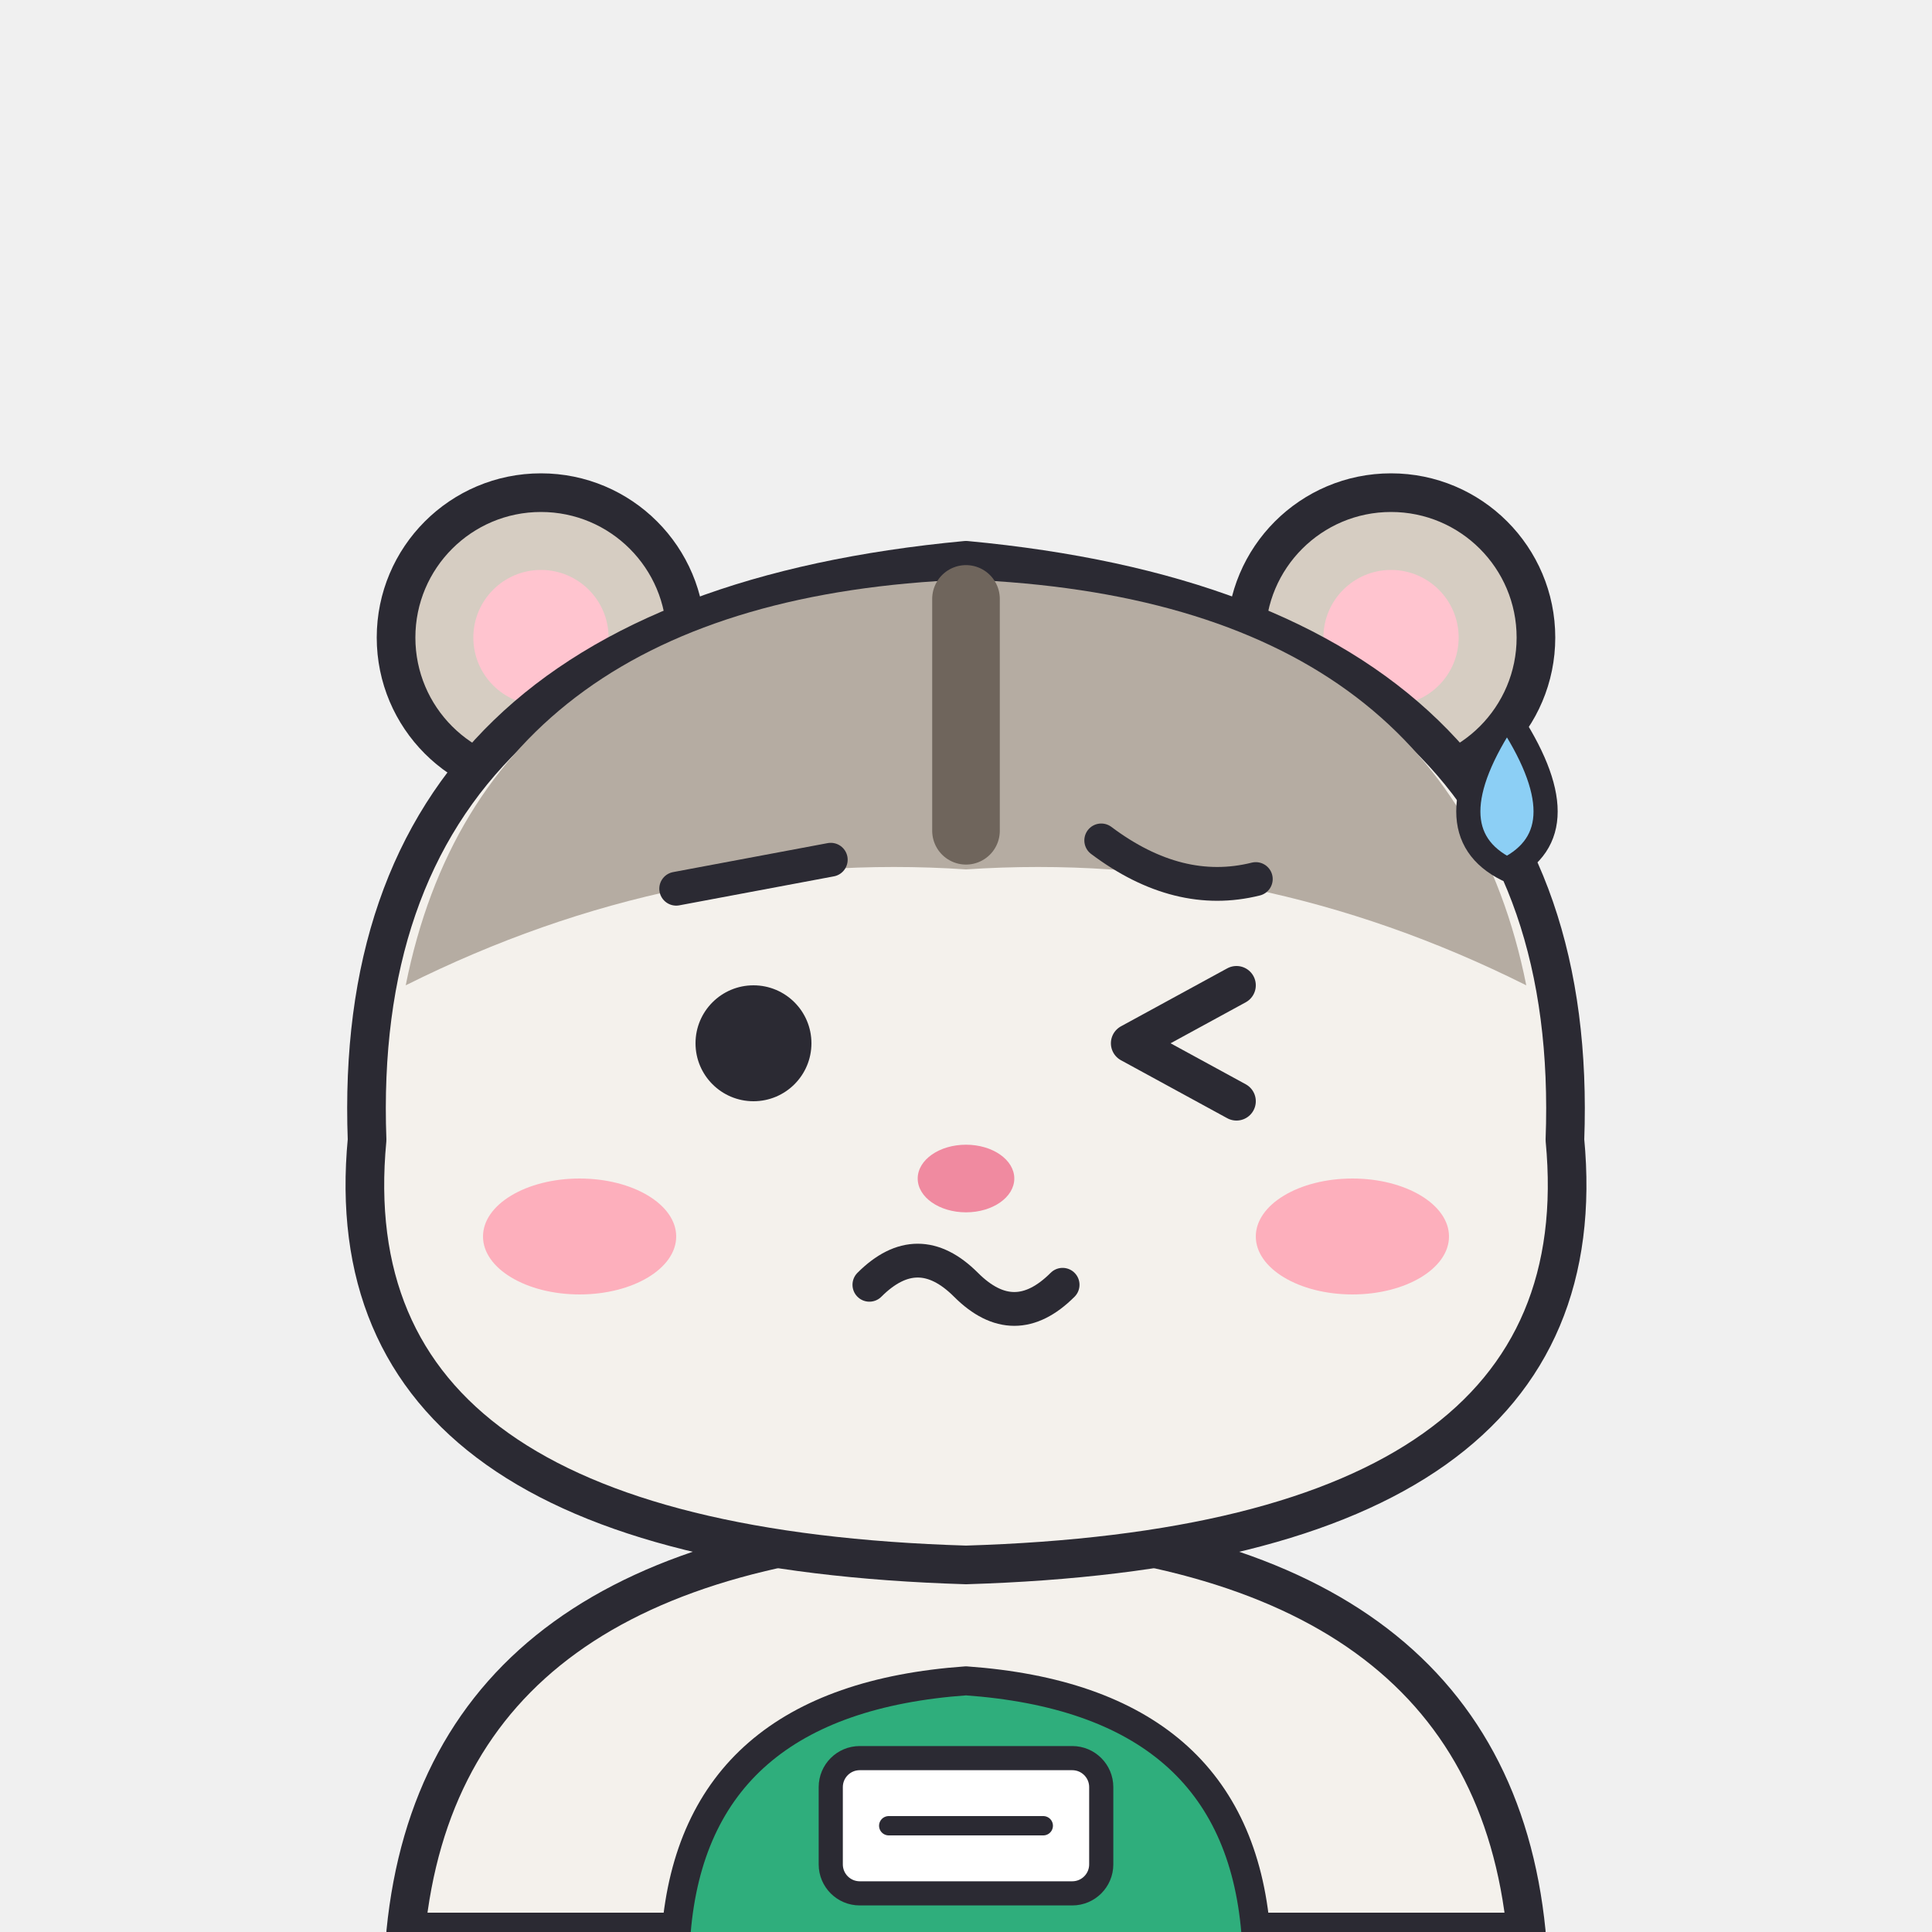
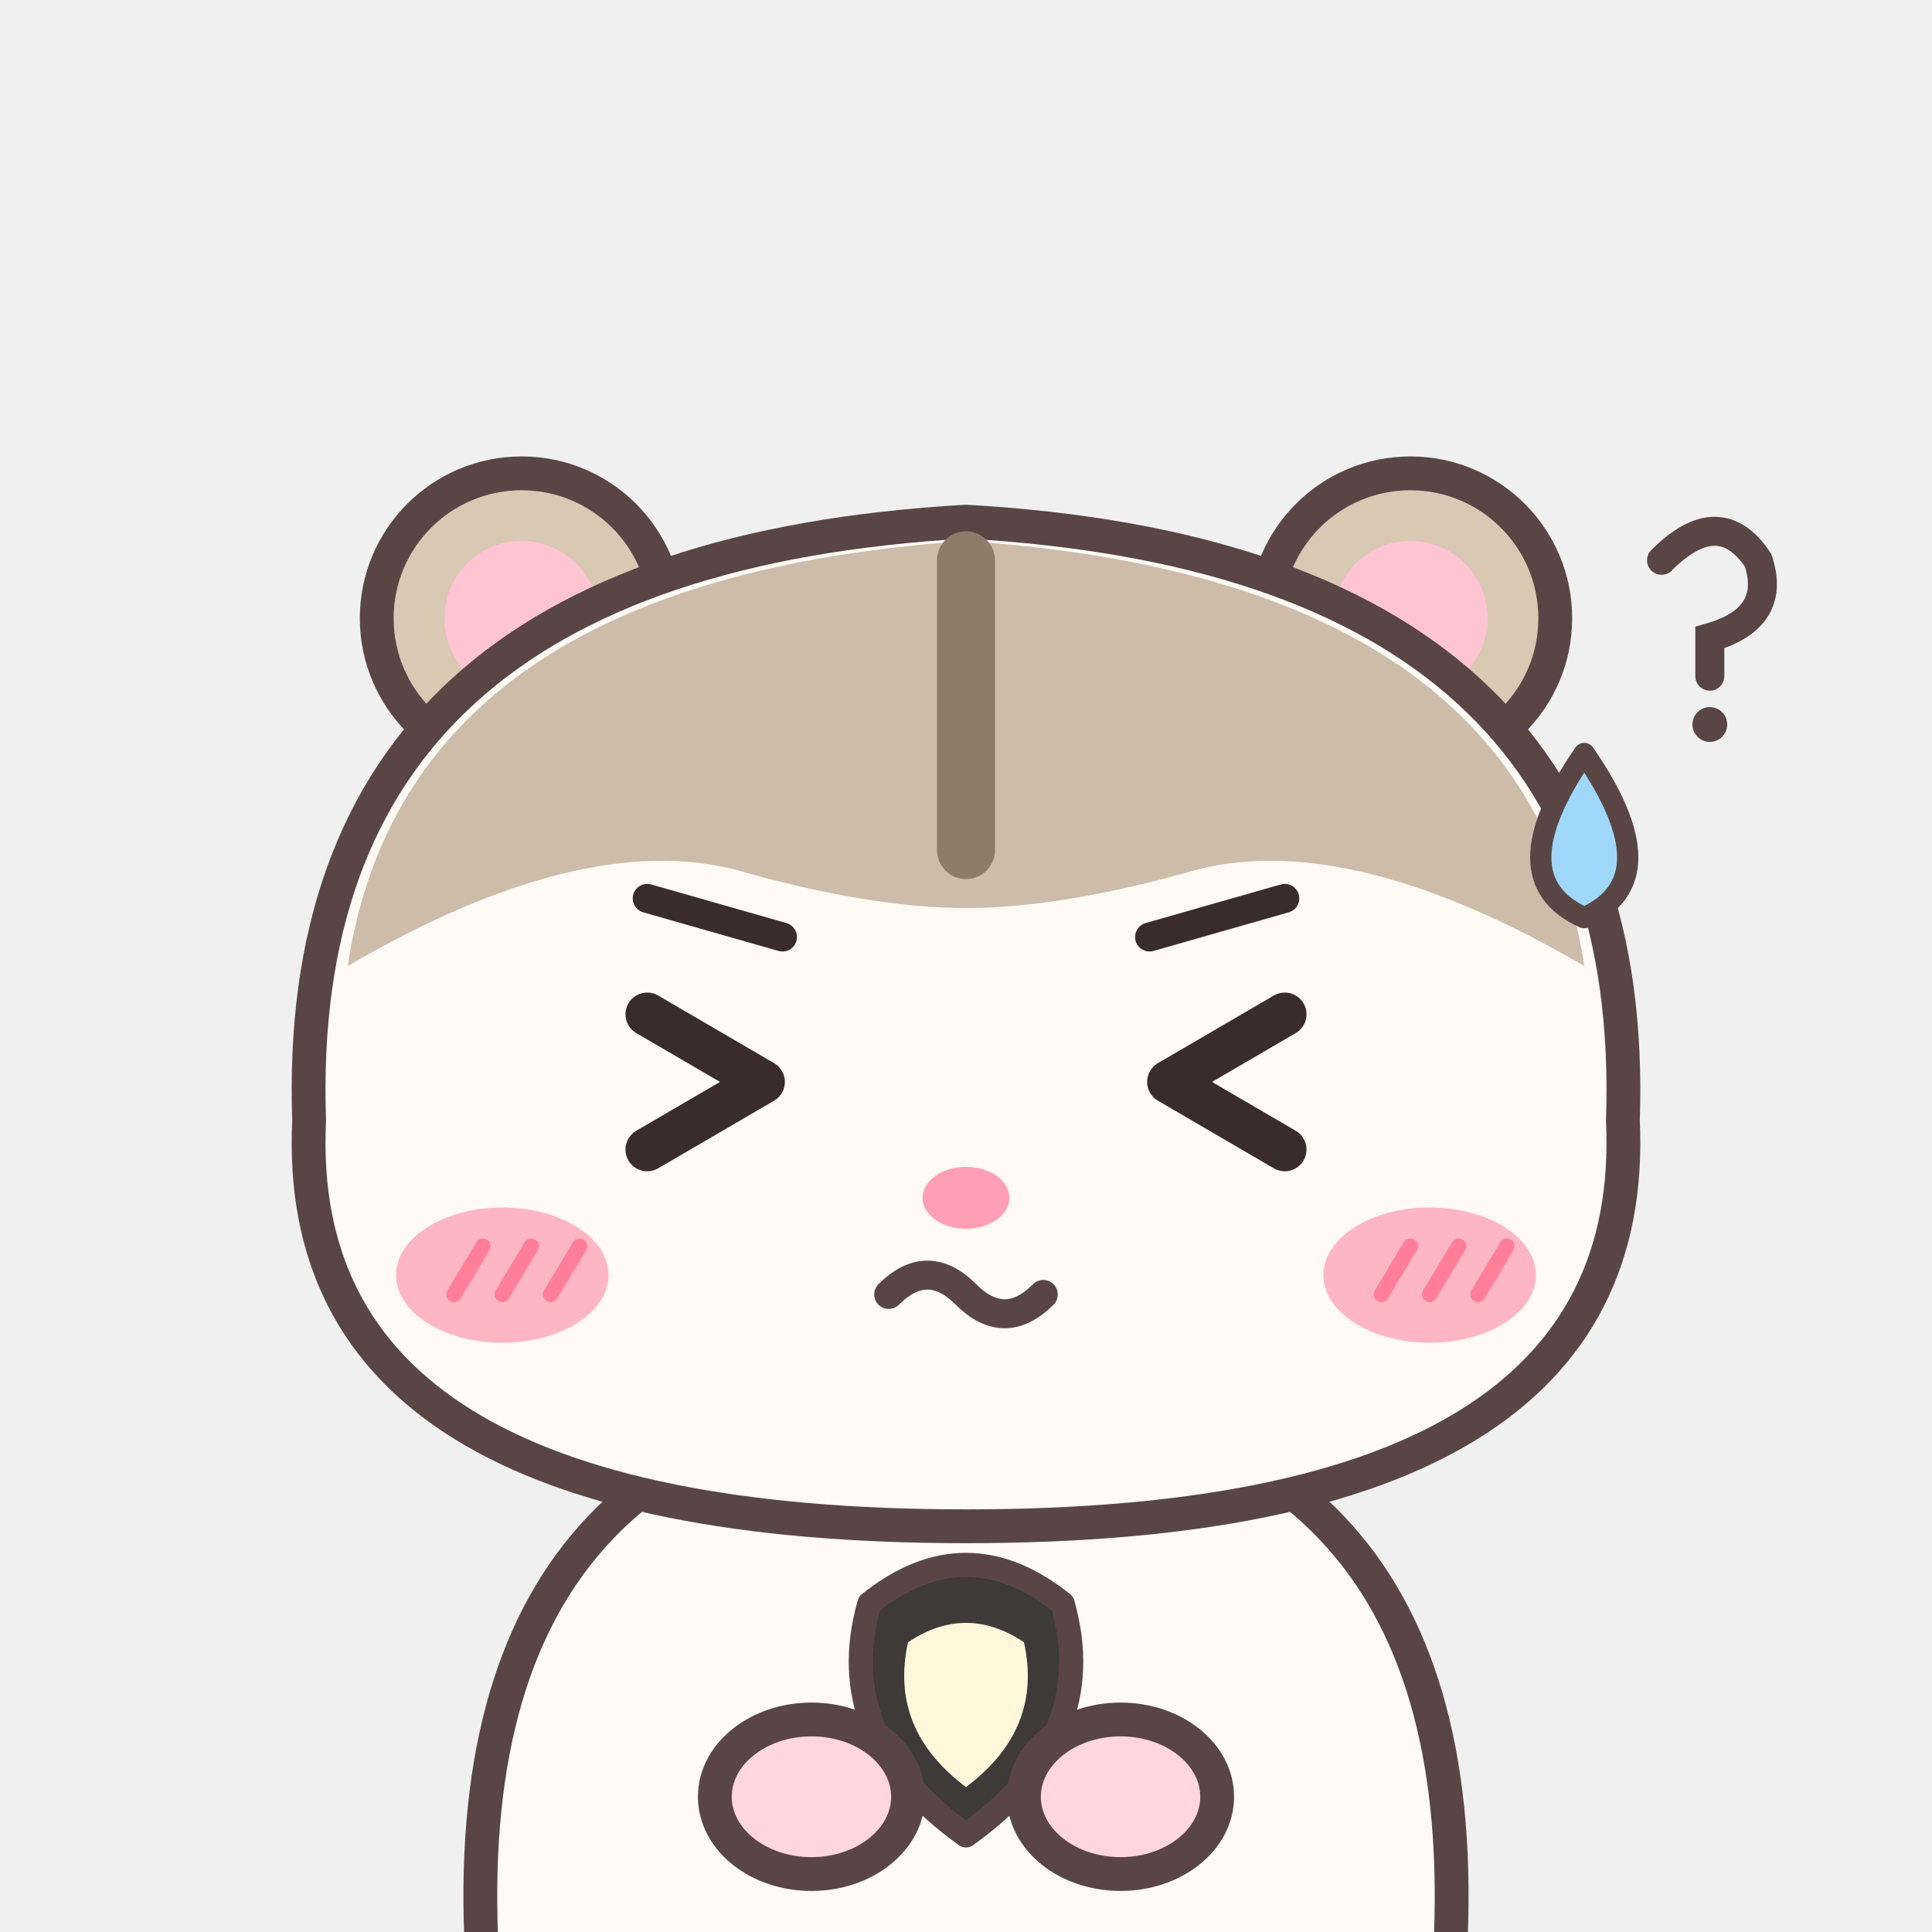
<svg xmlns="http://www.w3.org/2000/svg" viewBox="0 0 200 200" role="img" aria-label="ジャンガリアンハムスター">
-   <path d="M42 200 Q46 160 100 158 Q154 160 158 200 Z" fill="#f4f1ec" stroke="#2b2a33" stroke-width="4" stroke-linejoin="round" />
-   <path d="M70 200 Q72 176 100 174 Q128 176 130 200" fill="#2fae7c" stroke="#2b2a33" stroke-width="3" stroke-linejoin="round" />
-   <rect x="86" y="182" width="28" height="14" rx="3" fill="#fff" stroke="#2b2a33" stroke-width="2.5" stroke-linejoin="round" />
-   <path d="M92 189 h16" stroke="#2b2a33" stroke-width="2" stroke-linecap="round" />
-   <circle cx="56" cy="66" r="15" fill="#d6cdc2" stroke="#2b2a33" stroke-width="4" stroke-linejoin="round" />
-   <circle cx="144" cy="66" r="15" fill="#d6cdc2" stroke="#2b2a33" stroke-width="4" stroke-linejoin="round" />
-   <circle cx="56" cy="66" r="7" fill="#ffc4cf" />
-   <circle cx="144" cy="66" r="7" fill="#ffc4cf" />
-   <path d="M38 118 Q36 64 100 58 Q164 64 162 118 Q166 160 100 162 Q34 160 38 118 Z" fill="#f4f1ec" stroke="#2b2a33" stroke-width="4" stroke-linejoin="round" />
-   <path d="M42 102 Q50 62 100 60 Q150 62 158 102 Q130 88 100 90 Q70 88 42 102 Z" fill="#b5aca2" />
-   <path d="M100 62 V86" stroke="#6f655c" stroke-width="7" stroke-linecap="round" />
-   <ellipse cx="100" cy="122" rx="5" ry="3.5" fill="#f08aa0" />
-   <ellipse cx="60" cy="128" rx="10" ry="6" fill="#ff9fb0" opacity="0.8" />
-   <ellipse cx="140" cy="128" rx="10" ry="6" fill="#ff9fb0" opacity="0.8" />
-   <path d="M70 92 L86 89" fill="none" stroke="#2b2a33" stroke-width="3.5" stroke-linecap="round" />
-   <path d="M114 87 Q122 93 130 91" fill="none" stroke="#2b2a33" stroke-width="3.5" stroke-linecap="round" />
-   <circle cx="78" cy="108" r="6" fill="#2b2a33" />
-   <path d="M128 102 L117 108 L128 114" fill="none" stroke="#2b2a33" stroke-width="4" stroke-linecap="round" stroke-linejoin="round" />
-   <path d="M90 133 q5 -5 10 0 q5 5 10 0" fill="none" stroke="#2b2a33" stroke-width="3.5" stroke-linecap="round" stroke-linejoin="round" />
-   <path d="M156 74 q-8 12 0 16 q8 -4 0 -16z" fill="#8ccff5" stroke="#2b2a33" stroke-width="2.5" stroke-linejoin="round" />
+   <path d="M50 204 Q46 146 100 144 Q154 146 150 204 Z" fill="#fffaf3" stroke="#5a4545" stroke-width="3.5" stroke-linejoin="round" stroke-linecap="round" />
+   <g transform="translate(0 16)">
+     <path d="M90 150 q10 -8 20 0 q4 14 -10 24 q-14 -10 -10 -24z" fill="#3d3a38" stroke="#5a4545" stroke-width="2.5" stroke-linejoin="round" stroke-linecap="round" />
+     <path d="M94 154 q6 -4 12 0 q2 9 -6 15 q-8 -6 -6 -15z" fill="#fff6dc" />
+   </g>
+   <ellipse cx="84" cy="186" rx="10" ry="8" fill="#ffd6dc" stroke="#5a4545" stroke-width="3.5" stroke-linejoin="round" stroke-linecap="round" />
+   <ellipse cx="116" cy="186" rx="10" ry="8" fill="#ffd6dc" stroke="#5a4545" stroke-width="3.5" stroke-linejoin="round" stroke-linecap="round" />
+   <circle cx="54" cy="64" r="15" fill="#d9c8b4" stroke="#5a4545" stroke-width="3.5" stroke-linejoin="round" stroke-linecap="round" />
+   <circle cx="146" cy="64" r="15" fill="#d9c8b4" stroke="#5a4545" stroke-width="3.5" stroke-linejoin="round" stroke-linecap="round" />
+   <circle cx="54" cy="64" r="8" fill="#ffc4d2" />
+   <circle cx="146" cy="64" r="8" fill="#ffc4d2" />
+   <path d="M32 116 Q30 58 100 54 Q170 58 168 116 Q170 158 100 158 Q30 158 32 116 Z" fill="#fffaf3" stroke="#5a4545" stroke-width="3.5" stroke-linejoin="round" stroke-linecap="round" />
+   <path d="M36 100 Q42 60 100 56 Q158 60 164 100 Q140 86 124 90 Q110 94 100 94 Q90 94 76 90 Q60 86 36 100 Z" fill="#cdbcaa" />
+   <path d="M100 58 V88" stroke="#8e7c6a" stroke-width="6" stroke-linecap="round" />
+   <ellipse cx="100" cy="124" rx="4.5" ry="3.2" fill="#ff9fb4" />
+   <ellipse cx="52" cy="132" rx="11" ry="7" fill="#ffaabb" opacity="0.85" />
+   <path d="M47 134 l3 -5 M52 134 l3 -5 M57 134 l3 -5" stroke="#ff7f99" stroke-width="1.6" stroke-linecap="round" />
+   <ellipse cx="148" cy="132" rx="11" ry="7" fill="#ffaabb" opacity="0.85" />
+   <path d="M143 134 l3 -5 M148 134 l3 -5 M153 134 l3 -5" stroke="#ff7f99" stroke-width="1.6" stroke-linecap="round" />
+   <path d="M67 93 L81 97" fill="none" stroke="#3b2c2c" stroke-width="3" stroke-linecap="round" />
+   <path d="M119 97 L133 93" fill="none" stroke="#3b2c2c" stroke-width="3" stroke-linecap="round" />
+   <path d="M67 105 L79 112 L67 119" fill="none" stroke="#3b2c2c" stroke-width="4.5" stroke-linecap="round" stroke-linejoin="round" />
+   <path d="M133 105 L121 112 L133 119" fill="none" stroke="#3b2c2c" stroke-width="4.5" stroke-linecap="round" stroke-linejoin="round" />
+   <path d="M92 134 q4 -4 8 0 q4 4 8 0" fill="none" stroke="#5a4545" stroke-width="3" stroke-linecap="round" stroke-linejoin="round" />
+   <path d="M164 78 q-9 13 0 17 q9 -4 0 -17z" fill="#9fd8fb" stroke="#5a4545" stroke-width="2.2" stroke-linejoin="round" />
+   <path d="M172 58 q6 -6 10 0 q2 6 -5 8 v4" fill="none" stroke="#5a4545" stroke-width="3" stroke-linecap="round" />
+   <circle cx="177" cy="75" r="1.8" fill="#5a4545" />
</svg>
